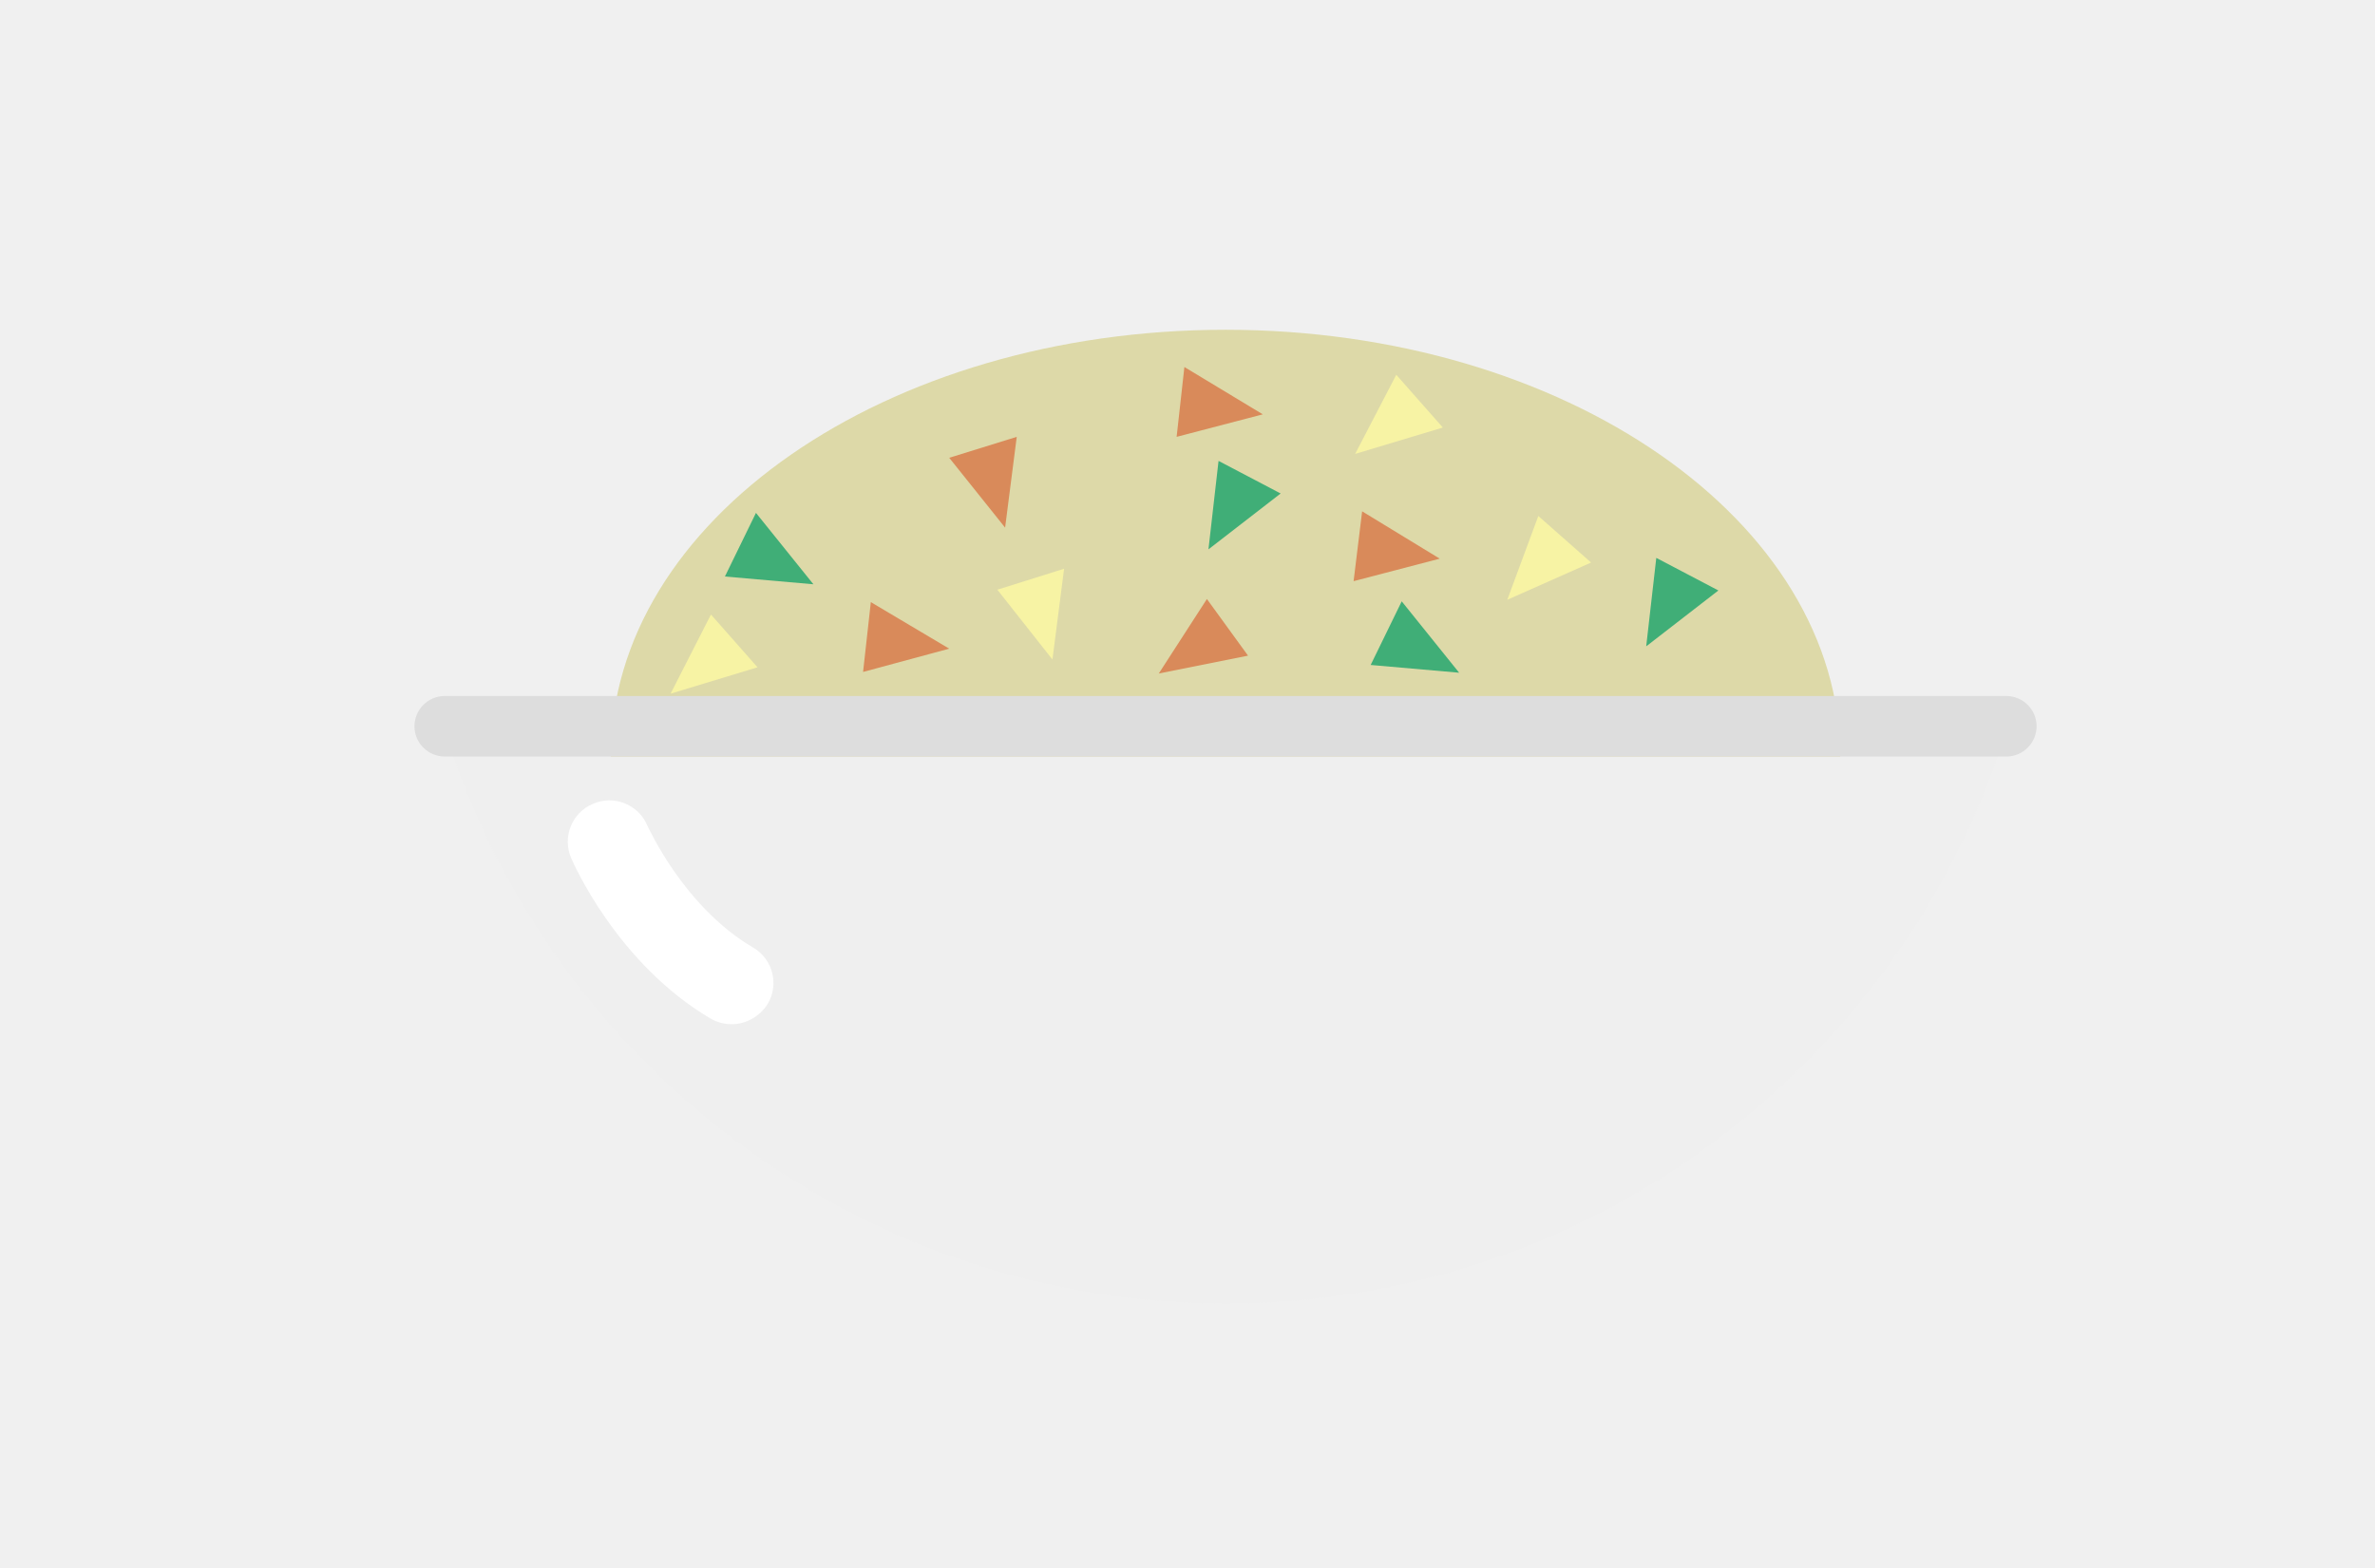
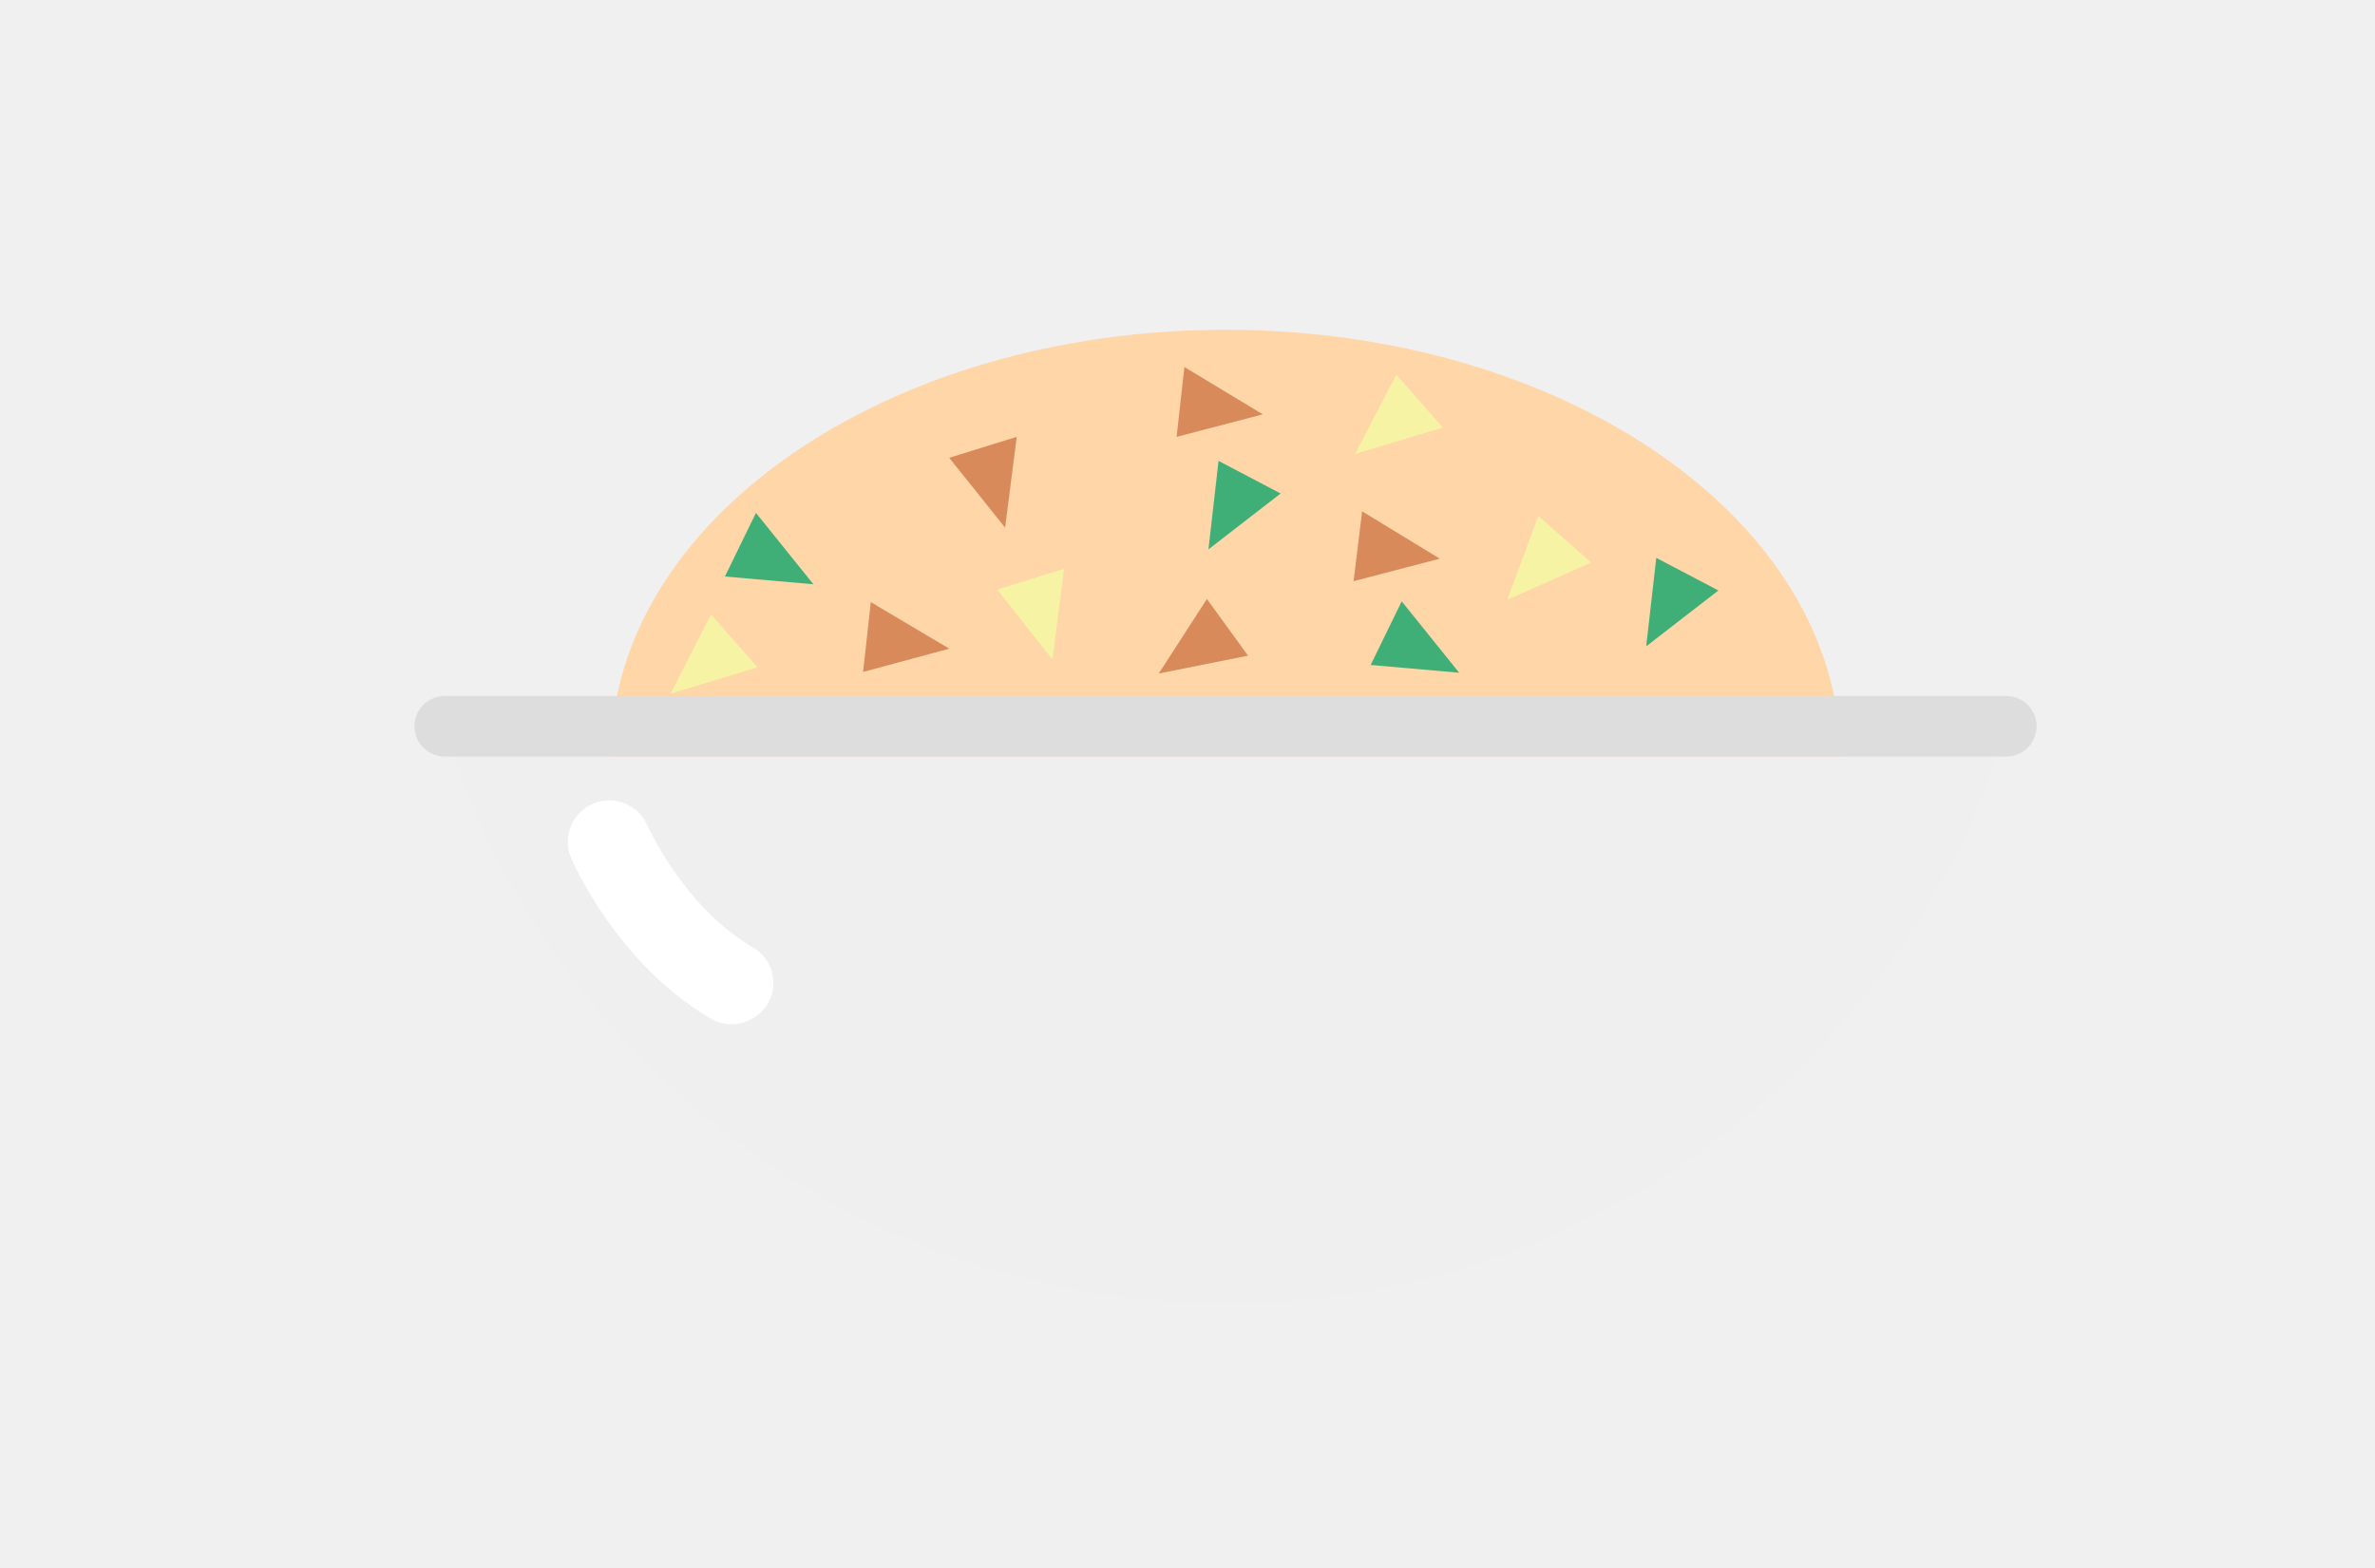
- <svg xmlns="http://www.w3.org/2000/svg" version="1.1" x="0px" y="0px" viewBox="0 0 306 202" style="enable-background:new 0 0 306 202;" xml:space="preserve">
+ <svg xmlns="http://www.w3.org/2000/svg" version="1.1" id="Layer_1" x="0px" y="0px" viewBox="-144 319.9 306 202" style="enable-background:new -144 319.9 306 202;" xml:space="preserve">
  <style type="text/css">
- 	.st0{fill:#DDD9A8;}
+ 	.st0{fill:#FFD6A8;}
	.st1{fill:#EFEFEF;}
	.st2{fill:#DDDDDD;}
	.st3{fill:#FFFFFF;}
	.st4{fill:#D98A5A;}
	.st5{fill:#F7F3A4;}
	.st6{fill:#40AE77;}
</style>
  <g id="Layer_2">
</g>
  <g id="kolba_4">
</g>
  <g id="kolba_3">
</g>
  <g id="kolby">
</g>
  <g id="doma">
</g>
  <g id="butylka_3">
</g>
  <g id="butylka_2">
</g>
  <g id="butylka_1">
</g>
  <g id="vanna_2">
</g>
  <g id="sneg">
</g>
  <g id="vanna_1">
</g>
  <g id="shariki_2">
</g>
  <g id="shariki_1">
</g>
  <g id="voronka">
</g>
  <g id="gradusnik">
</g>
  <g id="kolba_2">
</g>
  <g id="kolba_1">
</g>
  <g id="probirki">
</g>
  <g id="potato">
</g>
  <g id="zavod">
</g>
  <g id="blank">
</g>
  <g id="ticks">
</g>
  <g id="car">
</g>
-   <g id="lupa">
-     <ellipse class="st0" cx="157.9" cy="97.5" rx="79.2" ry="55" />
-     <path class="st1" d="M58.4,97.5c14.4,41,53.5,70.5,99.5,70.5s85.1-29.4,99.5-70.5H58.4z" />
-     <path class="st2" d="M258.5,97.5H57.3c-2.1,0-3.9-1.7-3.9-3.9v0c0-2.1,1.7-3.9,3.9-3.9h201.2c2.1,0,3.9,1.7,3.9,3.9v0   C262.4,95.7,260.7,97.5,258.5,97.5z" />
-     <path class="st3" d="M94.3,132c-0.9,0-1.8-0.2-2.7-0.7c-12.1-7.1-17.8-20.2-18-20.7c-1.2-2.7,0.1-5.9,2.8-7c2.7-1.2,5.9,0.1,7,2.8   c0.1,0.1,4.6,10.4,13.6,15.7c2.6,1.5,3.4,4.8,1.9,7.3C97.9,131,96.1,132,94.3,132z" />
-     <polygon class="st4" points="122.3,59 131,56.3 129.5,68  " />
-     <polygon class="st5" points="128.5,76 137.1,73.3 135.6,85  " />
-     <polygon class="st5" points="198.2,66.5 205,72.5 194.2,77.3  " />
-     <polygon class="st5" points="179.9,48.3 185.9,55.1 174.6,58.5  " />
-     <polygon class="st5" points="91.6,79.2 97.6,86 86.4,89.4  " />
-     <polygon class="st4" points="174.4,74.9 175.5,65.9 185.5,72  " />
-     <polygon class="st4" points="155.5,77.2 160.8,84.5 149.3,86.8  " />
-     <polygon class="st4" points="151.6,56.3 152.6,47.3 162.7,53.4  " />
-     <polygon class="st4" points="111.2,86.6 112.2,77.6 122.3,83.6  " />
-     <polygon class="st6" points="157,59.4 165,63.6 155.7,70.8  " />
-     <polygon class="st6" points="213.4,71.9 221.4,76.1 212.1,83.3  " />
-     <polygon class="st6" points="93.4,74.3 97.4,66.1 104.8,75.3  " />
-     <polygon class="st6" points="176.6,85.7 180.6,77.5 188,86.7  " />
-   </g>
+   <ellipse class="st0" cx="13.9" cy="417.4" rx="79.2" ry="55" />
+   <path class="st1" d="M-85.6,417.4c14.4,41,53.5,70.5,99.5,70.5s85.1-29.4,99.5-70.5H-85.6z" />
+   <path class="st2" d="M114.5,417.4H-86.7c-2.1,0-3.9-1.7-3.9-3.9l0,0c0-2.1,1.7-3.9,3.9-3.9h201.2c2.1,0,3.9,1.7,3.9,3.9l0,0  C118.4,415.6,116.7,417.4,114.5,417.4z" />
+   <path class="st3" d="M-49.7,451.9c-0.9,0-1.8-0.2-2.7-0.7c-12.1-7.1-17.8-20.2-18-20.7c-1.2-2.7,0.1-5.9,2.8-7  c2.7-1.2,5.9,0.1,7,2.8c0.1,0.1,4.6,10.4,13.6,15.7c2.6,1.5,3.4,4.8,1.9,7.3C-46.1,450.9-47.9,451.9-49.7,451.9z" />
+   <polygon class="st4" points="-21.7,378.9 -13,376.2 -14.5,387.9 " />
+   <polygon class="st5" points="-15.5,395.9 -6.9,393.2 -8.4,404.9 " />
+   <polygon class="st5" points="54.2,386.4 61,392.4 50.2,397.2 " />
+   <polygon class="st5" points="35.9,368.2 41.9,375 30.6,378.4 " />
+   <polygon class="st5" points="-52.4,399.1 -46.4,405.9 -57.6,409.3 " />
+   <polygon class="st4" points="30.4,394.8 31.5,385.8 41.5,391.9 " />
+   <polygon class="st4" points="11.5,397.1 16.8,404.4 5.3,406.7 " />
+   <polygon class="st4" points="7.6,376.2 8.6,367.2 18.7,373.3 " />
+   <polygon class="st4" points="-32.8,406.5 -31.8,397.5 -21.7,403.5 " />
+   <polygon class="st6" points="13,379.3 21,383.5 11.7,390.7 " />
+   <polygon class="st6" points="69.4,391.8 77.4,396 68.1,403.2 " />
+   <polygon class="st6" points="-50.6,394.2 -46.6,386 -39.2,395.2 " />
+   <polygon class="st6" points="32.6,405.6 36.6,397.4 44,406.6 " />
</svg>
